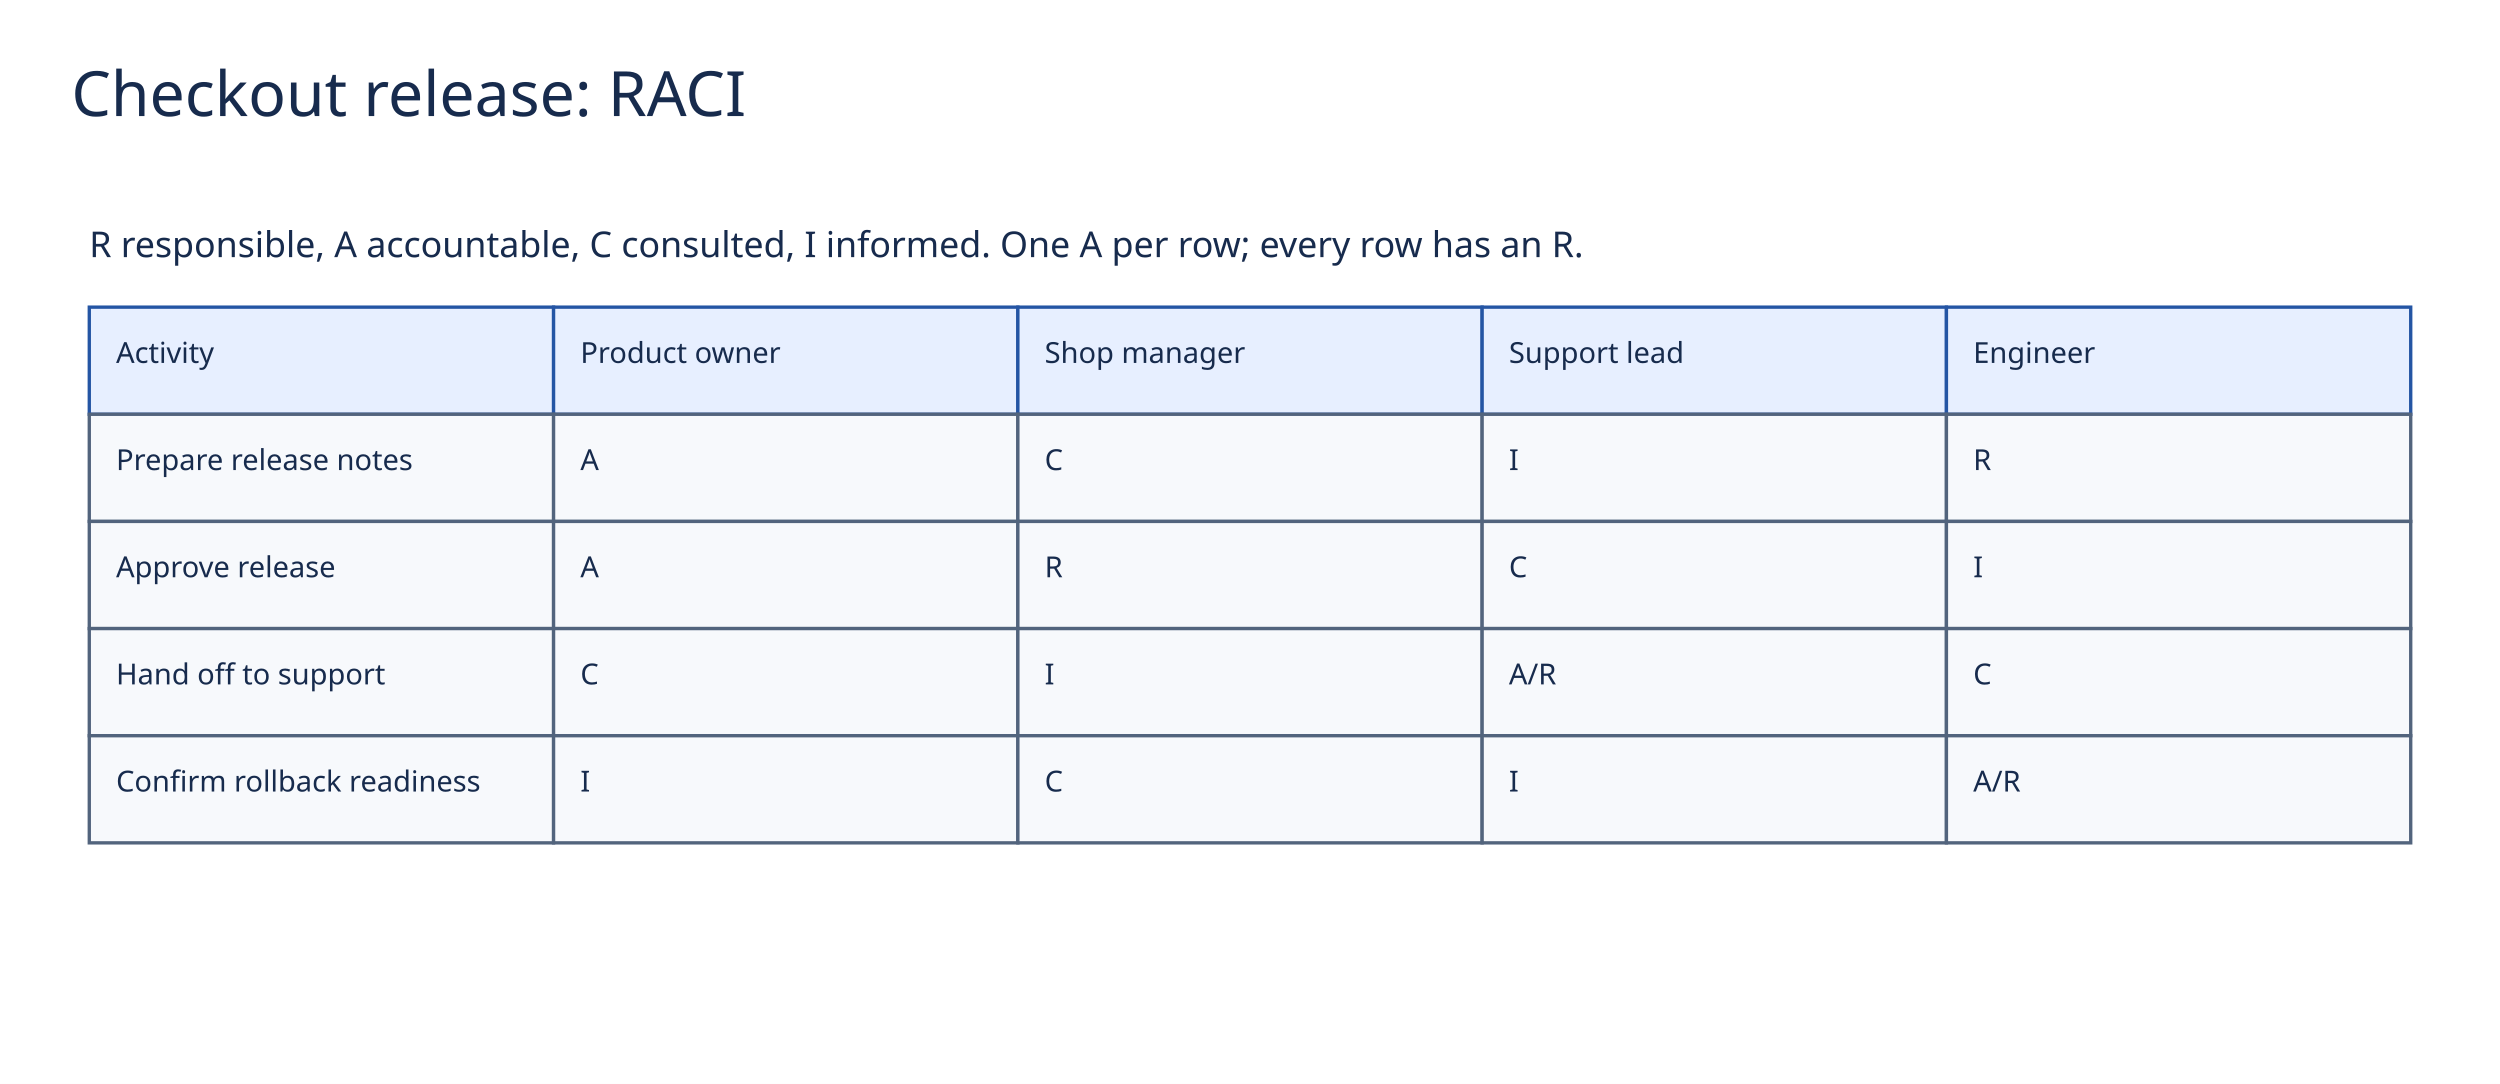
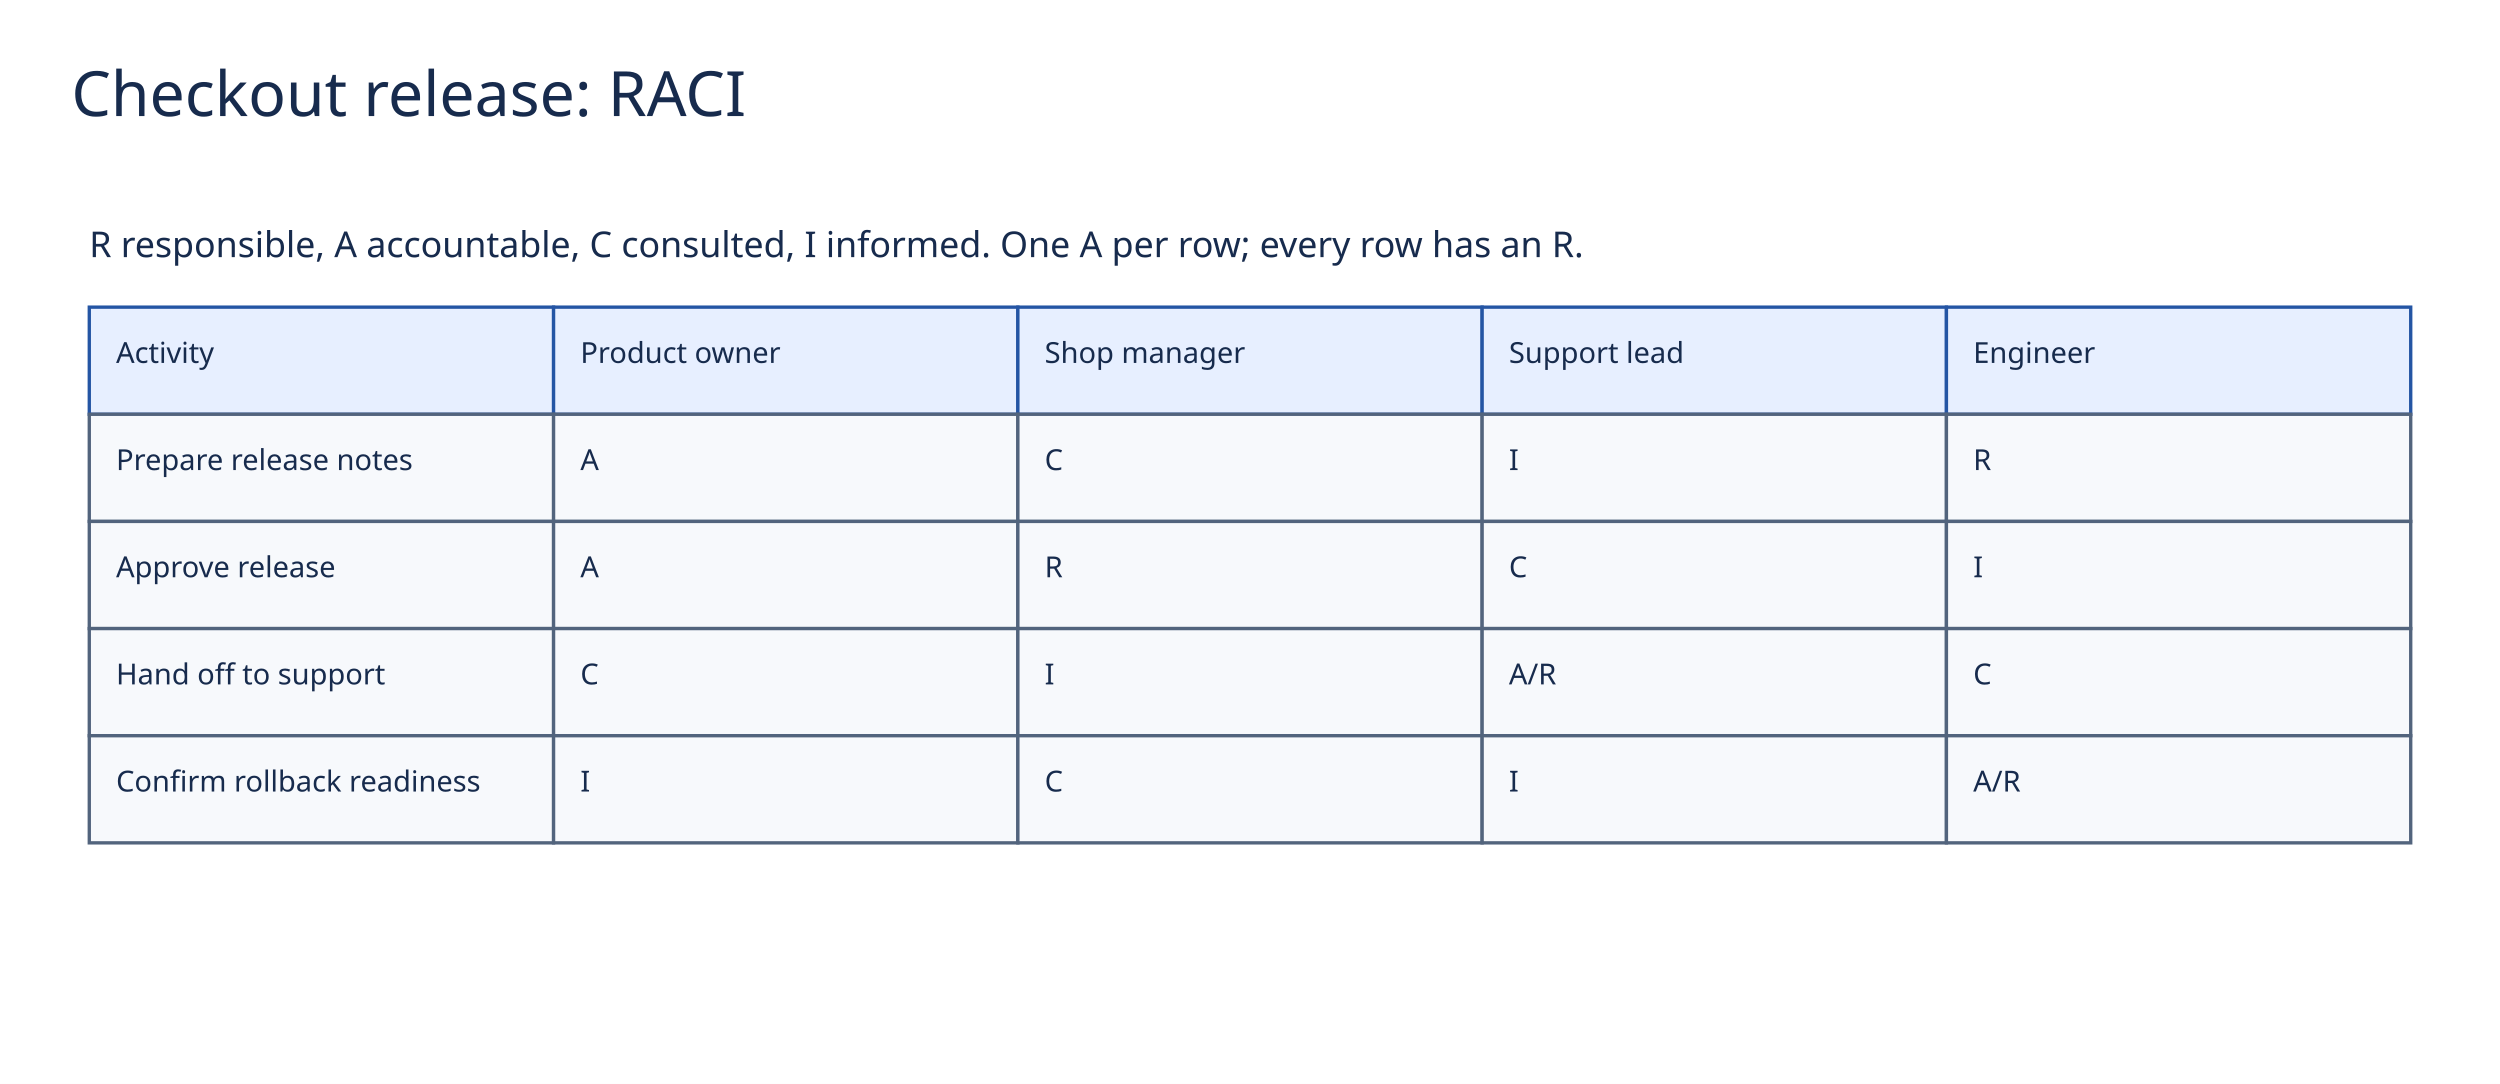
<svg xmlns="http://www.w3.org/2000/svg" viewBox="0 0 1120 485.6" width="1120" height="485.6" lang="en" role="img" aria-labelledby="h1-en-document-title h1-en-document-desc" data-archatlas="0.1" data-measured-with="pillow">
  <defs />
  <rect width="1120" height="485.6" fill="#ffffff" data-role="canvas" />
  <rect id="h1-en-shape-cell-__raci-r0-c0" data-id="__raci-r0-c0" data-role="cell" data-parent="" data-kind="component" fill="#e7efff" stroke="#2455a4" stroke-width="1.5" data-box="40 137.6 208 48" x="40" y="137.6" width="208" height="48" rx="0" />
  <rect id="h1-en-shape-cell-__raci-r0-c1" data-id="__raci-r0-c1" data-role="cell" data-parent="" data-kind="component" fill="#e7efff" stroke="#2455a4" stroke-width="1.5" data-box="248 137.6 208 48" x="248" y="137.6" width="208" height="48" rx="0" />
  <rect id="h1-en-shape-cell-__raci-r0-c2" data-id="__raci-r0-c2" data-role="cell" data-parent="" data-kind="component" fill="#e7efff" stroke="#2455a4" stroke-width="1.5" data-box="456 137.6 208 48" x="456" y="137.6" width="208" height="48" rx="0" />
  <rect id="h1-en-shape-cell-__raci-r0-c3" data-id="__raci-r0-c3" data-role="cell" data-parent="" data-kind="component" fill="#e7efff" stroke="#2455a4" stroke-width="1.5" data-box="664 137.6 208 48" x="664" y="137.6" width="208" height="48" rx="0" />
  <rect id="h1-en-shape-cell-__raci-r0-c4" data-id="__raci-r0-c4" data-role="cell" data-parent="" data-kind="component" fill="#e7efff" stroke="#2455a4" stroke-width="1.5" data-box="872 137.6 208 48" x="872" y="137.6" width="208" height="48" rx="0" />
  <rect id="h1-en-shape-cell-__raci-r1-c0" data-id="__raci-r1-c0" data-role="cell" data-parent="" data-kind="component" fill="#f7f9fc" stroke="#52647d" stroke-width="1.5" data-box="40 185.6 208 48" x="40" y="185.6" width="208" height="48" rx="0" />
  <rect id="h1-en-shape-cell-__raci-r1-c1" data-id="__raci-r1-c1" data-role="cell" data-parent="" data-kind="component" fill="#f7f9fc" stroke="#52647d" stroke-width="1.5" data-box="248 185.6 208 48" x="248" y="185.6" width="208" height="48" rx="0" />
  <rect id="h1-en-shape-cell-__raci-r1-c2" data-id="__raci-r1-c2" data-role="cell" data-parent="" data-kind="component" fill="#f7f9fc" stroke="#52647d" stroke-width="1.5" data-box="456 185.6 208 48" x="456" y="185.6" width="208" height="48" rx="0" />
  <rect id="h1-en-shape-cell-__raci-r1-c3" data-id="__raci-r1-c3" data-role="cell" data-parent="" data-kind="component" fill="#f7f9fc" stroke="#52647d" stroke-width="1.5" data-box="664 185.6 208 48" x="664" y="185.6" width="208" height="48" rx="0" />
  <rect id="h1-en-shape-cell-__raci-r1-c4" data-id="__raci-r1-c4" data-role="cell" data-parent="" data-kind="component" fill="#f7f9fc" stroke="#52647d" stroke-width="1.5" data-box="872 185.6 208 48" x="872" y="185.6" width="208" height="48" rx="0" />
  <rect id="h1-en-shape-cell-__raci-r2-c0" data-id="__raci-r2-c0" data-role="cell" data-parent="" data-kind="component" fill="#f7f9fc" stroke="#52647d" stroke-width="1.5" data-box="40 233.6 208 48" x="40" y="233.6" width="208" height="48" rx="0" />
  <rect id="h1-en-shape-cell-__raci-r2-c1" data-id="__raci-r2-c1" data-role="cell" data-parent="" data-kind="component" fill="#f7f9fc" stroke="#52647d" stroke-width="1.5" data-box="248 233.6 208 48" x="248" y="233.6" width="208" height="48" rx="0" />
  <rect id="h1-en-shape-cell-__raci-r2-c2" data-id="__raci-r2-c2" data-role="cell" data-parent="" data-kind="component" fill="#f7f9fc" stroke="#52647d" stroke-width="1.5" data-box="456 233.6 208 48" x="456" y="233.6" width="208" height="48" rx="0" />
  <rect id="h1-en-shape-cell-__raci-r2-c3" data-id="__raci-r2-c3" data-role="cell" data-parent="" data-kind="component" fill="#f7f9fc" stroke="#52647d" stroke-width="1.5" data-box="664 233.6 208 48" x="664" y="233.6" width="208" height="48" rx="0" />
  <rect id="h1-en-shape-cell-__raci-r2-c4" data-id="__raci-r2-c4" data-role="cell" data-parent="" data-kind="component" fill="#f7f9fc" stroke="#52647d" stroke-width="1.5" data-box="872 233.6 208 48" x="872" y="233.6" width="208" height="48" rx="0" />
  <rect id="h1-en-shape-cell-__raci-r3-c0" data-id="__raci-r3-c0" data-role="cell" data-parent="" data-kind="component" fill="#f7f9fc" stroke="#52647d" stroke-width="1.5" data-box="40 281.6 208 48" x="40" y="281.6" width="208" height="48" rx="0" />
  <rect id="h1-en-shape-cell-__raci-r3-c1" data-id="__raci-r3-c1" data-role="cell" data-parent="" data-kind="component" fill="#f7f9fc" stroke="#52647d" stroke-width="1.5" data-box="248 281.6 208 48" x="248" y="281.6" width="208" height="48" rx="0" />
  <rect id="h1-en-shape-cell-__raci-r3-c2" data-id="__raci-r3-c2" data-role="cell" data-parent="" data-kind="component" fill="#f7f9fc" stroke="#52647d" stroke-width="1.5" data-box="456 281.6 208 48" x="456" y="281.6" width="208" height="48" rx="0" />
  <rect id="h1-en-shape-cell-__raci-r3-c3" data-id="__raci-r3-c3" data-role="cell" data-parent="" data-kind="component" fill="#f7f9fc" stroke="#52647d" stroke-width="1.5" data-box="664 281.6 208 48" x="664" y="281.6" width="208" height="48" rx="0" />
  <rect id="h1-en-shape-cell-__raci-r3-c4" data-id="__raci-r3-c4" data-role="cell" data-parent="" data-kind="component" fill="#f7f9fc" stroke="#52647d" stroke-width="1.5" data-box="872 281.6 208 48" x="872" y="281.6" width="208" height="48" rx="0" />
  <rect id="h1-en-shape-cell-__raci-r4-c0" data-id="__raci-r4-c0" data-role="cell" data-parent="" data-kind="component" fill="#f7f9fc" stroke="#52647d" stroke-width="1.5" data-box="40 329.6 208 48" x="40" y="329.6" width="208" height="48" rx="0" />
  <rect id="h1-en-shape-cell-__raci-r4-c1" data-id="__raci-r4-c1" data-role="cell" data-parent="" data-kind="component" fill="#f7f9fc" stroke="#52647d" stroke-width="1.5" data-box="248 329.6 208 48" x="248" y="329.6" width="208" height="48" rx="0" />
  <rect id="h1-en-shape-cell-__raci-r4-c2" data-id="__raci-r4-c2" data-role="cell" data-parent="" data-kind="component" fill="#f7f9fc" stroke="#52647d" stroke-width="1.5" data-box="456 329.6 208 48" x="456" y="329.6" width="208" height="48" rx="0" />
  <rect id="h1-en-shape-cell-__raci-r4-c3" data-id="__raci-r4-c3" data-role="cell" data-parent="" data-kind="component" fill="#f7f9fc" stroke="#52647d" stroke-width="1.5" data-box="664 329.6 208 48" x="664" y="329.6" width="208" height="48" rx="0" />
  <rect id="h1-en-shape-cell-__raci-r4-c4" data-id="__raci-r4-c4" data-role="cell" data-parent="" data-kind="component" fill="#f7f9fc" stroke="#52647d" stroke-width="1.5" data-box="872 329.6 208 48" x="872" y="329.6" width="208" height="48" rx="0" />
  <text id="h1-en-text-title-figure-title" data-id="figure-title" data-role="title" data-owner="" x="32" y="52" data-source="Checkout release: RACI" font-size="28" font-family="&quot;Noto Sans CJK SC&quot;, &quot;Source Han Sans SC&quot;, &quot;PingFang SC&quot;, &quot;Microsoft YaHei&quot;, &quot;WenQuanYi Zen Hei&quot;, &quot;Noto Sans&quot;, &quot;DejaVu Sans&quot;, &quot;Liberation Sans&quot;, sans-serif" text-anchor="start" fill="#172b4d" data-text-box="32 24 302.25 39.2">
    <tspan x="32" y="52">
-       <tspan font-family="Noto Sans">Checkout release: RACI</tspan>
+       <tspan font-family="Noto Sans" x="32">Checkout</tspan>
+       <tspan font-family="Noto Sans" x="155.531"> </tspan>
+       <tspan font-family="Noto Sans" x="162.812">release:</tspan>
+       <tspan font-family="Noto Sans" x="265.031"> </tspan>
+       <tspan font-family="Noto Sans" x="272.312">RACI</tspan>
    </tspan>
  </text>
  <text id="h1-en-text-table-title-raci-title" data-id="raci-title" data-role="table-title" data-owner="" x="40" y="115.2" data-source="R responsible, A accountable, C consulted, I informed. One A per row; every row has an R." font-size="16" font-family="&quot;Noto Sans CJK SC&quot;, &quot;Source Han Sans SC&quot;, &quot;PingFang SC&quot;, &quot;Microsoft YaHei&quot;, &quot;WenQuanYi Zen Hei&quot;, &quot;Noto Sans&quot;, &quot;DejaVu Sans&quot;, &quot;Liberation Sans&quot;, sans-serif" text-anchor="start" fill="#172b4d" data-text-box="40 99.2 669.469 22.4">
    <tspan x="40" y="115.2">
-       <tspan font-family="Noto Sans">R responsible, A accountable, C consulted, I informed. One A per row; every row has an R.</tspan>
+       <tspan font-family="Noto Sans" x="40">R</tspan>
+       <tspan font-family="Noto Sans" x="49.953"> </tspan>
+       <tspan font-family="Noto Sans" x="54.109">responsible,</tspan>
+       <tspan font-family="Noto Sans" x="145.578"> </tspan>
+       <tspan font-family="Noto Sans" x="149.734">A</tspan>
+       <tspan font-family="Noto Sans" x="159.953"> </tspan>
+       <tspan font-family="Noto Sans" x="164.109">accountable,</tspan>
+       <tspan font-family="Noto Sans" x="259.953"> </tspan>
+       <tspan font-family="Noto Sans" x="264.109">C</tspan>
+       <tspan font-family="Noto Sans" x="274.219"> </tspan>
+       <tspan font-family="Noto Sans" x="278.375">consulted,</tspan>
+       <tspan font-family="Noto Sans" x="356.25"> </tspan>
+       <tspan font-family="Noto Sans" x="360.406">I</tspan>
+       <tspan font-family="Noto Sans" x="365.828"> </tspan>
+       <tspan font-family="Noto Sans" x="369.984">informed.</tspan>
+       <tspan font-family="Noto Sans" x="443.906"> </tspan>
+       <tspan font-family="Noto Sans" x="448.062">One</tspan>
+       <tspan font-family="Noto Sans" x="479.484"> </tspan>
+       <tspan font-family="Noto Sans" x="483.641">A</tspan>
+       <tspan font-family="Noto Sans" x="493.859"> </tspan>
+       <tspan font-family="Noto Sans" x="498.016">per</tspan>
+       <tspan font-family="Noto Sans" x="523.5"> </tspan>
+       <tspan font-family="Noto Sans" x="527.656">row;</tspan>
+       <tspan font-family="Noto Sans" x="560.188"> </tspan>
+       <tspan font-family="Noto Sans" x="564.344">every</tspan>
+       <tspan font-family="Noto Sans" x="604.984"> </tspan>
+       <tspan font-family="Noto Sans" x="609.141">row</tspan>
+       <tspan font-family="Noto Sans" x="637.391"> </tspan>
+       <tspan font-family="Noto Sans" x="641.547">has</tspan>
+       <tspan font-family="Noto Sans" x="668.062"> </tspan>
+       <tspan font-family="Noto Sans" x="672.219">an</tspan>
+       <tspan font-family="Noto Sans" x="691.078"> </tspan>
+       <tspan font-family="Noto Sans" x="695.234">R.</tspan>
    </tspan>
  </text>
  <text id="h1-en-text-cell-text-__raci-r0-c0-text" data-id="__raci-r0-c0-text" data-role="cell-text" data-owner="__raci-r0-c0" x="52" y="162.6" data-source="Activity" font-size="13" font-family="&quot;Noto Sans CJK SC&quot;, &quot;Source Han Sans SC&quot;, &quot;PingFang SC&quot;, &quot;Microsoft YaHei&quot;, &quot;WenQuanYi Zen Hei&quot;, &quot;Noto Sans&quot;, &quot;DejaVu Sans&quot;, &quot;Liberation Sans&quot;, sans-serif" text-anchor="start" fill="#172b4d" data-text-box="52 149.6 43.875 18.2">
    <tspan x="52" y="162.6">
-       <tspan font-family="Noto Sans">Activity</tspan>
+       <tspan font-family="Noto Sans" x="52">Activity</tspan>
    </tspan>
  </text>
  <text id="h1-en-text-cell-text-__raci-r0-c1-text" data-id="__raci-r0-c1-text" data-role="cell-text" data-owner="__raci-r0-c1" x="260" y="162.6" data-source="Product owner" font-size="13" font-family="&quot;Noto Sans CJK SC&quot;, &quot;Source Han Sans SC&quot;, &quot;PingFang SC&quot;, &quot;Microsoft YaHei&quot;, &quot;WenQuanYi Zen Hei&quot;, &quot;Noto Sans&quot;, &quot;DejaVu Sans&quot;, &quot;Liberation Sans&quot;, sans-serif" text-anchor="start" fill="#172b4d" data-text-box="260 149.6 89.703 18.2">
    <tspan x="260" y="162.6">
-       <tspan font-family="Noto Sans">Product owner</tspan>
+       <tspan font-family="Noto Sans" x="260">Product</tspan>
+       <tspan font-family="Noto Sans" x="307.781"> </tspan>
+       <tspan font-family="Noto Sans" x="311.156">owner</tspan>
    </tspan>
  </text>
  <text id="h1-en-text-cell-text-__raci-r0-c2-text" data-id="__raci-r0-c2-text" data-role="cell-text" data-owner="__raci-r0-c2" x="468" y="162.6" data-source="Shop manager" font-size="13" font-family="&quot;Noto Sans CJK SC&quot;, &quot;Source Han Sans SC&quot;, &quot;PingFang SC&quot;, &quot;Microsoft YaHei&quot;, &quot;WenQuanYi Zen Hei&quot;, &quot;Noto Sans&quot;, &quot;DejaVu Sans&quot;, &quot;Liberation Sans&quot;, sans-serif" text-anchor="start" fill="#172b4d" data-text-box="468 149.6 89.891 18.2">
    <tspan x="468" y="162.6">
-       <tspan font-family="Noto Sans">Shop manager</tspan>
+       <tspan font-family="Noto Sans" x="468">Shop</tspan>
+       <tspan font-family="Noto Sans" x="499.031"> </tspan>
+       <tspan font-family="Noto Sans" x="502.406">manager</tspan>
    </tspan>
  </text>
  <text id="h1-en-text-cell-text-__raci-r0-c3-text" data-id="__raci-r0-c3-text" data-role="cell-text" data-owner="__raci-r0-c3" x="676" y="162.6" data-source="Support lead" font-size="13" font-family="&quot;Noto Sans CJK SC&quot;, &quot;Source Han Sans SC&quot;, &quot;PingFang SC&quot;, &quot;Microsoft YaHei&quot;, &quot;WenQuanYi Zen Hei&quot;, &quot;Noto Sans&quot;, &quot;DejaVu Sans&quot;, &quot;Liberation Sans&quot;, sans-serif" text-anchor="start" fill="#172b4d" data-text-box="676 149.6 78.453 18.2">
    <tspan x="676" y="162.6">
-       <tspan font-family="Noto Sans">Support lead</tspan>
+       <tspan font-family="Noto Sans" x="676">Support</tspan>
+       <tspan font-family="Noto Sans" x="725.094"> </tspan>
+       <tspan font-family="Noto Sans" x="728.469">lead</tspan>
    </tspan>
  </text>
  <text id="h1-en-text-cell-text-__raci-r0-c4-text" data-id="__raci-r0-c4-text" data-role="cell-text" data-owner="__raci-r0-c4" x="884" y="162.6" data-source="Engineer" font-size="13" font-family="&quot;Noto Sans CJK SC&quot;, &quot;Source Han Sans SC&quot;, &quot;PingFang SC&quot;, &quot;Microsoft YaHei&quot;, &quot;WenQuanYi Zen Hei&quot;, &quot;Noto Sans&quot;, &quot;DejaVu Sans&quot;, &quot;Liberation Sans&quot;, sans-serif" text-anchor="start" fill="#172b4d" data-text-box="884 149.6 54.688 18.2">
    <tspan x="884" y="162.6">
-       <tspan font-family="Noto Sans">Engineer</tspan>
+       <tspan font-family="Noto Sans" x="884">Engineer</tspan>
    </tspan>
  </text>
  <text id="h1-en-text-cell-text-__raci-r1-c0-text" data-id="__raci-r1-c0-text" data-role="cell-text" data-owner="__raci-r1-c0" x="52" y="210.6" data-source="Prepare release notes" font-size="13" font-family="&quot;Noto Sans CJK SC&quot;, &quot;Source Han Sans SC&quot;, &quot;PingFang SC&quot;, &quot;Microsoft YaHei&quot;, &quot;WenQuanYi Zen Hei&quot;, &quot;Noto Sans&quot;, &quot;DejaVu Sans&quot;, &quot;Liberation Sans&quot;, sans-serif" text-anchor="start" fill="#172b4d" data-text-box="52 197.6 132.906 18.2">
    <tspan x="52" y="210.6">
-       <tspan font-family="Noto Sans">Prepare release notes</tspan>
+       <tspan font-family="Noto Sans" x="52">Prepare</tspan>
+       <tspan font-family="Noto Sans" x="100.031"> </tspan>
+       <tspan font-family="Noto Sans" x="103.406">release</tspan>
+       <tspan font-family="Noto Sans" x="147.391"> </tspan>
+       <tspan font-family="Noto Sans" x="150.766">notes</tspan>
    </tspan>
  </text>
  <text id="h1-en-text-cell-text-__raci-r1-c1-text" data-id="__raci-r1-c1-text" data-role="cell-text" data-owner="__raci-r1-c1" x="260" y="210.6" data-source="A" font-size="13" font-family="&quot;Noto Sans CJK SC&quot;, &quot;Source Han Sans SC&quot;, &quot;PingFang SC&quot;, &quot;Microsoft YaHei&quot;, &quot;WenQuanYi Zen Hei&quot;, &quot;Noto Sans&quot;, &quot;DejaVu Sans&quot;, &quot;Liberation Sans&quot;, sans-serif" text-anchor="start" fill="#172b4d" data-text-box="260 197.6 8.312 18.2">
    <tspan x="260" y="210.6">
-       <tspan font-family="Noto Sans">A</tspan>
+       <tspan font-family="Noto Sans" x="260">A</tspan>
    </tspan>
  </text>
  <text id="h1-en-text-cell-text-__raci-r1-c2-text" data-id="__raci-r1-c2-text" data-role="cell-text" data-owner="__raci-r1-c2" x="468" y="210.6" data-source="C" font-size="13" font-family="&quot;Noto Sans CJK SC&quot;, &quot;Source Han Sans SC&quot;, &quot;PingFang SC&quot;, &quot;Microsoft YaHei&quot;, &quot;WenQuanYi Zen Hei&quot;, &quot;Noto Sans&quot;, &quot;DejaVu Sans&quot;, &quot;Liberation Sans&quot;, sans-serif" text-anchor="start" fill="#172b4d" data-text-box="468 197.6 8.219 18.2">
    <tspan x="468" y="210.6">
-       <tspan font-family="Noto Sans">C</tspan>
+       <tspan font-family="Noto Sans" x="468">C</tspan>
    </tspan>
  </text>
  <text id="h1-en-text-cell-text-__raci-r1-c3-text" data-id="__raci-r1-c3-text" data-role="cell-text" data-owner="__raci-r1-c3" x="676" y="210.6" data-source="I" font-size="13" font-family="&quot;Noto Sans CJK SC&quot;, &quot;Source Han Sans SC&quot;, &quot;PingFang SC&quot;, &quot;Microsoft YaHei&quot;, &quot;WenQuanYi Zen Hei&quot;, &quot;Noto Sans&quot;, &quot;DejaVu Sans&quot;, &quot;Liberation Sans&quot;, sans-serif" text-anchor="start" fill="#172b4d" data-text-box="676 197.6 4.406 18.2">
    <tspan x="676" y="210.6">
-       <tspan font-family="Noto Sans">I</tspan>
+       <tspan font-family="Noto Sans" x="676">I</tspan>
    </tspan>
  </text>
  <text id="h1-en-text-cell-text-__raci-r1-c4-text" data-id="__raci-r1-c4-text" data-role="cell-text" data-owner="__raci-r1-c4" x="884" y="210.6" data-source="R" font-size="13" font-family="&quot;Noto Sans CJK SC&quot;, &quot;Source Han Sans SC&quot;, &quot;PingFang SC&quot;, &quot;Microsoft YaHei&quot;, &quot;WenQuanYi Zen Hei&quot;, &quot;Noto Sans&quot;, &quot;DejaVu Sans&quot;, &quot;Liberation Sans&quot;, sans-serif" text-anchor="start" fill="#172b4d" data-text-box="884 197.6 8.094 18.2">
    <tspan x="884" y="210.6">
-       <tspan font-family="Noto Sans">R</tspan>
+       <tspan font-family="Noto Sans" x="884">R</tspan>
    </tspan>
  </text>
  <text id="h1-en-text-cell-text-__raci-r2-c0-text" data-id="__raci-r2-c0-text" data-role="cell-text" data-owner="__raci-r2-c0" x="52" y="258.6" data-source="Approve release" font-size="13" font-family="&quot;Noto Sans CJK SC&quot;, &quot;Source Han Sans SC&quot;, &quot;PingFang SC&quot;, &quot;Microsoft YaHei&quot;, &quot;WenQuanYi Zen Hei&quot;, &quot;Noto Sans&quot;, &quot;DejaVu Sans&quot;, &quot;Liberation Sans&quot;, sans-serif" text-anchor="start" fill="#172b4d" data-text-box="52 245.6 98.312 18.2">
    <tspan x="52" y="258.6">
-       <tspan font-family="Noto Sans">Approve release</tspan>
+       <tspan font-family="Noto Sans" x="52">Approve</tspan>
+       <tspan font-family="Noto Sans" x="102.953"> </tspan>
+       <tspan font-family="Noto Sans" x="106.328">release</tspan>
    </tspan>
  </text>
  <text id="h1-en-text-cell-text-__raci-r2-c1-text" data-id="__raci-r2-c1-text" data-role="cell-text" data-owner="__raci-r2-c1" x="260" y="258.6" data-source="A" font-size="13" font-family="&quot;Noto Sans CJK SC&quot;, &quot;Source Han Sans SC&quot;, &quot;PingFang SC&quot;, &quot;Microsoft YaHei&quot;, &quot;WenQuanYi Zen Hei&quot;, &quot;Noto Sans&quot;, &quot;DejaVu Sans&quot;, &quot;Liberation Sans&quot;, sans-serif" text-anchor="start" fill="#172b4d" data-text-box="260 245.6 8.312 18.2">
    <tspan x="260" y="258.6">
-       <tspan font-family="Noto Sans">A</tspan>
+       <tspan font-family="Noto Sans" x="260">A</tspan>
    </tspan>
  </text>
  <text id="h1-en-text-cell-text-__raci-r2-c2-text" data-id="__raci-r2-c2-text" data-role="cell-text" data-owner="__raci-r2-c2" x="468" y="258.6" data-source="R" font-size="13" font-family="&quot;Noto Sans CJK SC&quot;, &quot;Source Han Sans SC&quot;, &quot;PingFang SC&quot;, &quot;Microsoft YaHei&quot;, &quot;WenQuanYi Zen Hei&quot;, &quot;Noto Sans&quot;, &quot;DejaVu Sans&quot;, &quot;Liberation Sans&quot;, sans-serif" text-anchor="start" fill="#172b4d" data-text-box="468 245.6 8.094 18.2">
    <tspan x="468" y="258.6">
-       <tspan font-family="Noto Sans">R</tspan>
+       <tspan font-family="Noto Sans" x="468">R</tspan>
    </tspan>
  </text>
  <text id="h1-en-text-cell-text-__raci-r2-c3-text" data-id="__raci-r2-c3-text" data-role="cell-text" data-owner="__raci-r2-c3" x="676" y="258.6" data-source="C" font-size="13" font-family="&quot;Noto Sans CJK SC&quot;, &quot;Source Han Sans SC&quot;, &quot;PingFang SC&quot;, &quot;Microsoft YaHei&quot;, &quot;WenQuanYi Zen Hei&quot;, &quot;Noto Sans&quot;, &quot;DejaVu Sans&quot;, &quot;Liberation Sans&quot;, sans-serif" text-anchor="start" fill="#172b4d" data-text-box="676 245.6 8.219 18.2">
    <tspan x="676" y="258.6">
-       <tspan font-family="Noto Sans">C</tspan>
+       <tspan font-family="Noto Sans" x="676">C</tspan>
    </tspan>
  </text>
  <text id="h1-en-text-cell-text-__raci-r2-c4-text" data-id="__raci-r2-c4-text" data-role="cell-text" data-owner="__raci-r2-c4" x="884" y="258.6" data-source="I" font-size="13" font-family="&quot;Noto Sans CJK SC&quot;, &quot;Source Han Sans SC&quot;, &quot;PingFang SC&quot;, &quot;Microsoft YaHei&quot;, &quot;WenQuanYi Zen Hei&quot;, &quot;Noto Sans&quot;, &quot;DejaVu Sans&quot;, &quot;Liberation Sans&quot;, sans-serif" text-anchor="start" fill="#172b4d" data-text-box="884 245.6 4.406 18.2">
    <tspan x="884" y="258.6">
-       <tspan font-family="Noto Sans">I</tspan>
+       <tspan font-family="Noto Sans" x="884">I</tspan>
    </tspan>
  </text>
  <text id="h1-en-text-cell-text-__raci-r3-c0-text" data-id="__raci-r3-c0-text" data-role="cell-text" data-owner="__raci-r3-c0" x="52" y="306.6" data-source="Hand off to support" font-size="13" font-family="&quot;Noto Sans CJK SC&quot;, &quot;Source Han Sans SC&quot;, &quot;PingFang SC&quot;, &quot;Microsoft YaHei&quot;, &quot;WenQuanYi Zen Hei&quot;, &quot;Noto Sans&quot;, &quot;DejaVu Sans&quot;, &quot;Liberation Sans&quot;, sans-serif" text-anchor="start" fill="#172b4d" data-text-box="52 293.6 120.625 18.2">
    <tspan x="52" y="306.6">
-       <tspan font-family="Noto Sans">Hand off to support</tspan>
+       <tspan font-family="Noto Sans" x="52">Hand</tspan>
+       <tspan font-family="Noto Sans" x="84.969"> </tspan>
+       <tspan font-family="Noto Sans" x="88.344">off</tspan>
+       <tspan font-family="Noto Sans" x="105.141"> </tspan>
+       <tspan font-family="Noto Sans" x="108.516">to</tspan>
+       <tspan font-family="Noto Sans" x="121.062"> </tspan>
+       <tspan font-family="Noto Sans" x="124.438">support</tspan>
    </tspan>
  </text>
  <text id="h1-en-text-cell-text-__raci-r3-c1-text" data-id="__raci-r3-c1-text" data-role="cell-text" data-owner="__raci-r3-c1" x="260" y="306.6" data-source="C" font-size="13" font-family="&quot;Noto Sans CJK SC&quot;, &quot;Source Han Sans SC&quot;, &quot;PingFang SC&quot;, &quot;Microsoft YaHei&quot;, &quot;WenQuanYi Zen Hei&quot;, &quot;Noto Sans&quot;, &quot;DejaVu Sans&quot;, &quot;Liberation Sans&quot;, sans-serif" text-anchor="start" fill="#172b4d" data-text-box="260 293.6 8.219 18.2">
    <tspan x="260" y="306.6">
-       <tspan font-family="Noto Sans">C</tspan>
+       <tspan font-family="Noto Sans" x="260">C</tspan>
    </tspan>
  </text>
  <text id="h1-en-text-cell-text-__raci-r3-c2-text" data-id="__raci-r3-c2-text" data-role="cell-text" data-owner="__raci-r3-c2" x="468" y="306.6" data-source="I" font-size="13" font-family="&quot;Noto Sans CJK SC&quot;, &quot;Source Han Sans SC&quot;, &quot;PingFang SC&quot;, &quot;Microsoft YaHei&quot;, &quot;WenQuanYi Zen Hei&quot;, &quot;Noto Sans&quot;, &quot;DejaVu Sans&quot;, &quot;Liberation Sans&quot;, sans-serif" text-anchor="start" fill="#172b4d" data-text-box="468 293.6 4.406 18.2">
    <tspan x="468" y="306.6">
-       <tspan font-family="Noto Sans">I</tspan>
+       <tspan font-family="Noto Sans" x="468">I</tspan>
    </tspan>
  </text>
  <text id="h1-en-text-cell-text-__raci-r3-c3-text" data-id="__raci-r3-c3-text" data-role="cell-text" data-owner="__raci-r3-c3" x="676" y="306.6" data-source="A/R" font-size="13" font-family="&quot;Noto Sans CJK SC&quot;, &quot;Source Han Sans SC&quot;, &quot;PingFang SC&quot;, &quot;Microsoft YaHei&quot;, &quot;WenQuanYi Zen Hei&quot;, &quot;Noto Sans&quot;, &quot;DejaVu Sans&quot;, &quot;Liberation Sans&quot;, sans-serif" text-anchor="start" fill="#172b4d" data-text-box="676 293.6 21.25 18.2">
    <tspan x="676" y="306.6">
-       <tspan font-family="Noto Sans">A/R</tspan>
+       <tspan font-family="Noto Sans" x="676">A/R</tspan>
    </tspan>
  </text>
  <text id="h1-en-text-cell-text-__raci-r3-c4-text" data-id="__raci-r3-c4-text" data-role="cell-text" data-owner="__raci-r3-c4" x="884" y="306.6" data-source="C" font-size="13" font-family="&quot;Noto Sans CJK SC&quot;, &quot;Source Han Sans SC&quot;, &quot;PingFang SC&quot;, &quot;Microsoft YaHei&quot;, &quot;WenQuanYi Zen Hei&quot;, &quot;Noto Sans&quot;, &quot;DejaVu Sans&quot;, &quot;Liberation Sans&quot;, sans-serif" text-anchor="start" fill="#172b4d" data-text-box="884 293.6 8.219 18.2">
    <tspan x="884" y="306.6">
-       <tspan font-family="Noto Sans">C</tspan>
+       <tspan font-family="Noto Sans" x="884">C</tspan>
    </tspan>
  </text>
  <text id="h1-en-text-cell-text-__raci-r4-c0-text" data-id="__raci-r4-c0-text" data-role="cell-text" data-owner="__raci-r4-c0" x="52" y="354.6" data-source="Confirm rollback readiness" font-size="13" font-family="&quot;Noto Sans CJK SC&quot;, &quot;Source Han Sans SC&quot;, &quot;PingFang SC&quot;, &quot;Microsoft YaHei&quot;, &quot;WenQuanYi Zen Hei&quot;, &quot;Noto Sans&quot;, &quot;DejaVu Sans&quot;, &quot;Liberation Sans&quot;, sans-serif" text-anchor="start" fill="#172b4d" data-text-box="52 341.6 163.297 18.2">
    <tspan x="52" y="354.6">
-       <tspan font-family="Noto Sans">Confirm rollback readiness</tspan>
+       <tspan font-family="Noto Sans" x="52">Confirm</tspan>
+       <tspan font-family="Noto Sans" x="101.469"> </tspan>
+       <tspan font-family="Noto Sans" x="104.844">rollback</tspan>
+       <tspan font-family="Noto Sans" x="153"> </tspan>
+       <tspan font-family="Noto Sans" x="156.375">readiness</tspan>
    </tspan>
  </text>
  <text id="h1-en-text-cell-text-__raci-r4-c1-text" data-id="__raci-r4-c1-text" data-role="cell-text" data-owner="__raci-r4-c1" x="260" y="354.6" data-source="I" font-size="13" font-family="&quot;Noto Sans CJK SC&quot;, &quot;Source Han Sans SC&quot;, &quot;PingFang SC&quot;, &quot;Microsoft YaHei&quot;, &quot;WenQuanYi Zen Hei&quot;, &quot;Noto Sans&quot;, &quot;DejaVu Sans&quot;, &quot;Liberation Sans&quot;, sans-serif" text-anchor="start" fill="#172b4d" data-text-box="260 341.6 4.406 18.2">
    <tspan x="260" y="354.6">
-       <tspan font-family="Noto Sans">I</tspan>
+       <tspan font-family="Noto Sans" x="260">I</tspan>
    </tspan>
  </text>
  <text id="h1-en-text-cell-text-__raci-r4-c2-text" data-id="__raci-r4-c2-text" data-role="cell-text" data-owner="__raci-r4-c2" x="468" y="354.6" data-source="C" font-size="13" font-family="&quot;Noto Sans CJK SC&quot;, &quot;Source Han Sans SC&quot;, &quot;PingFang SC&quot;, &quot;Microsoft YaHei&quot;, &quot;WenQuanYi Zen Hei&quot;, &quot;Noto Sans&quot;, &quot;DejaVu Sans&quot;, &quot;Liberation Sans&quot;, sans-serif" text-anchor="start" fill="#172b4d" data-text-box="468 341.6 8.219 18.2">
    <tspan x="468" y="354.6">
-       <tspan font-family="Noto Sans">C</tspan>
+       <tspan font-family="Noto Sans" x="468">C</tspan>
    </tspan>
  </text>
  <text id="h1-en-text-cell-text-__raci-r4-c3-text" data-id="__raci-r4-c3-text" data-role="cell-text" data-owner="__raci-r4-c3" x="676" y="354.6" data-source="I" font-size="13" font-family="&quot;Noto Sans CJK SC&quot;, &quot;Source Han Sans SC&quot;, &quot;PingFang SC&quot;, &quot;Microsoft YaHei&quot;, &quot;WenQuanYi Zen Hei&quot;, &quot;Noto Sans&quot;, &quot;DejaVu Sans&quot;, &quot;Liberation Sans&quot;, sans-serif" text-anchor="start" fill="#172b4d" data-text-box="676 341.6 4.406 18.2">
    <tspan x="676" y="354.6">
-       <tspan font-family="Noto Sans">I</tspan>
+       <tspan font-family="Noto Sans" x="676">I</tspan>
    </tspan>
  </text>
  <text id="h1-en-text-cell-text-__raci-r4-c4-text" data-id="__raci-r4-c4-text" data-role="cell-text" data-owner="__raci-r4-c4" x="884" y="354.6" data-source="A/R" font-size="13" font-family="&quot;Noto Sans CJK SC&quot;, &quot;Source Han Sans SC&quot;, &quot;PingFang SC&quot;, &quot;Microsoft YaHei&quot;, &quot;WenQuanYi Zen Hei&quot;, &quot;Noto Sans&quot;, &quot;DejaVu Sans&quot;, &quot;Liberation Sans&quot;, sans-serif" text-anchor="start" fill="#172b4d" data-text-box="884 341.6 21.25 18.2">
    <tspan x="884" y="354.6">
-       <tspan font-family="Noto Sans">A/R</tspan>
+       <tspan font-family="Noto Sans" x="884">A/R</tspan>
    </tspan>
  </text>
</svg>
